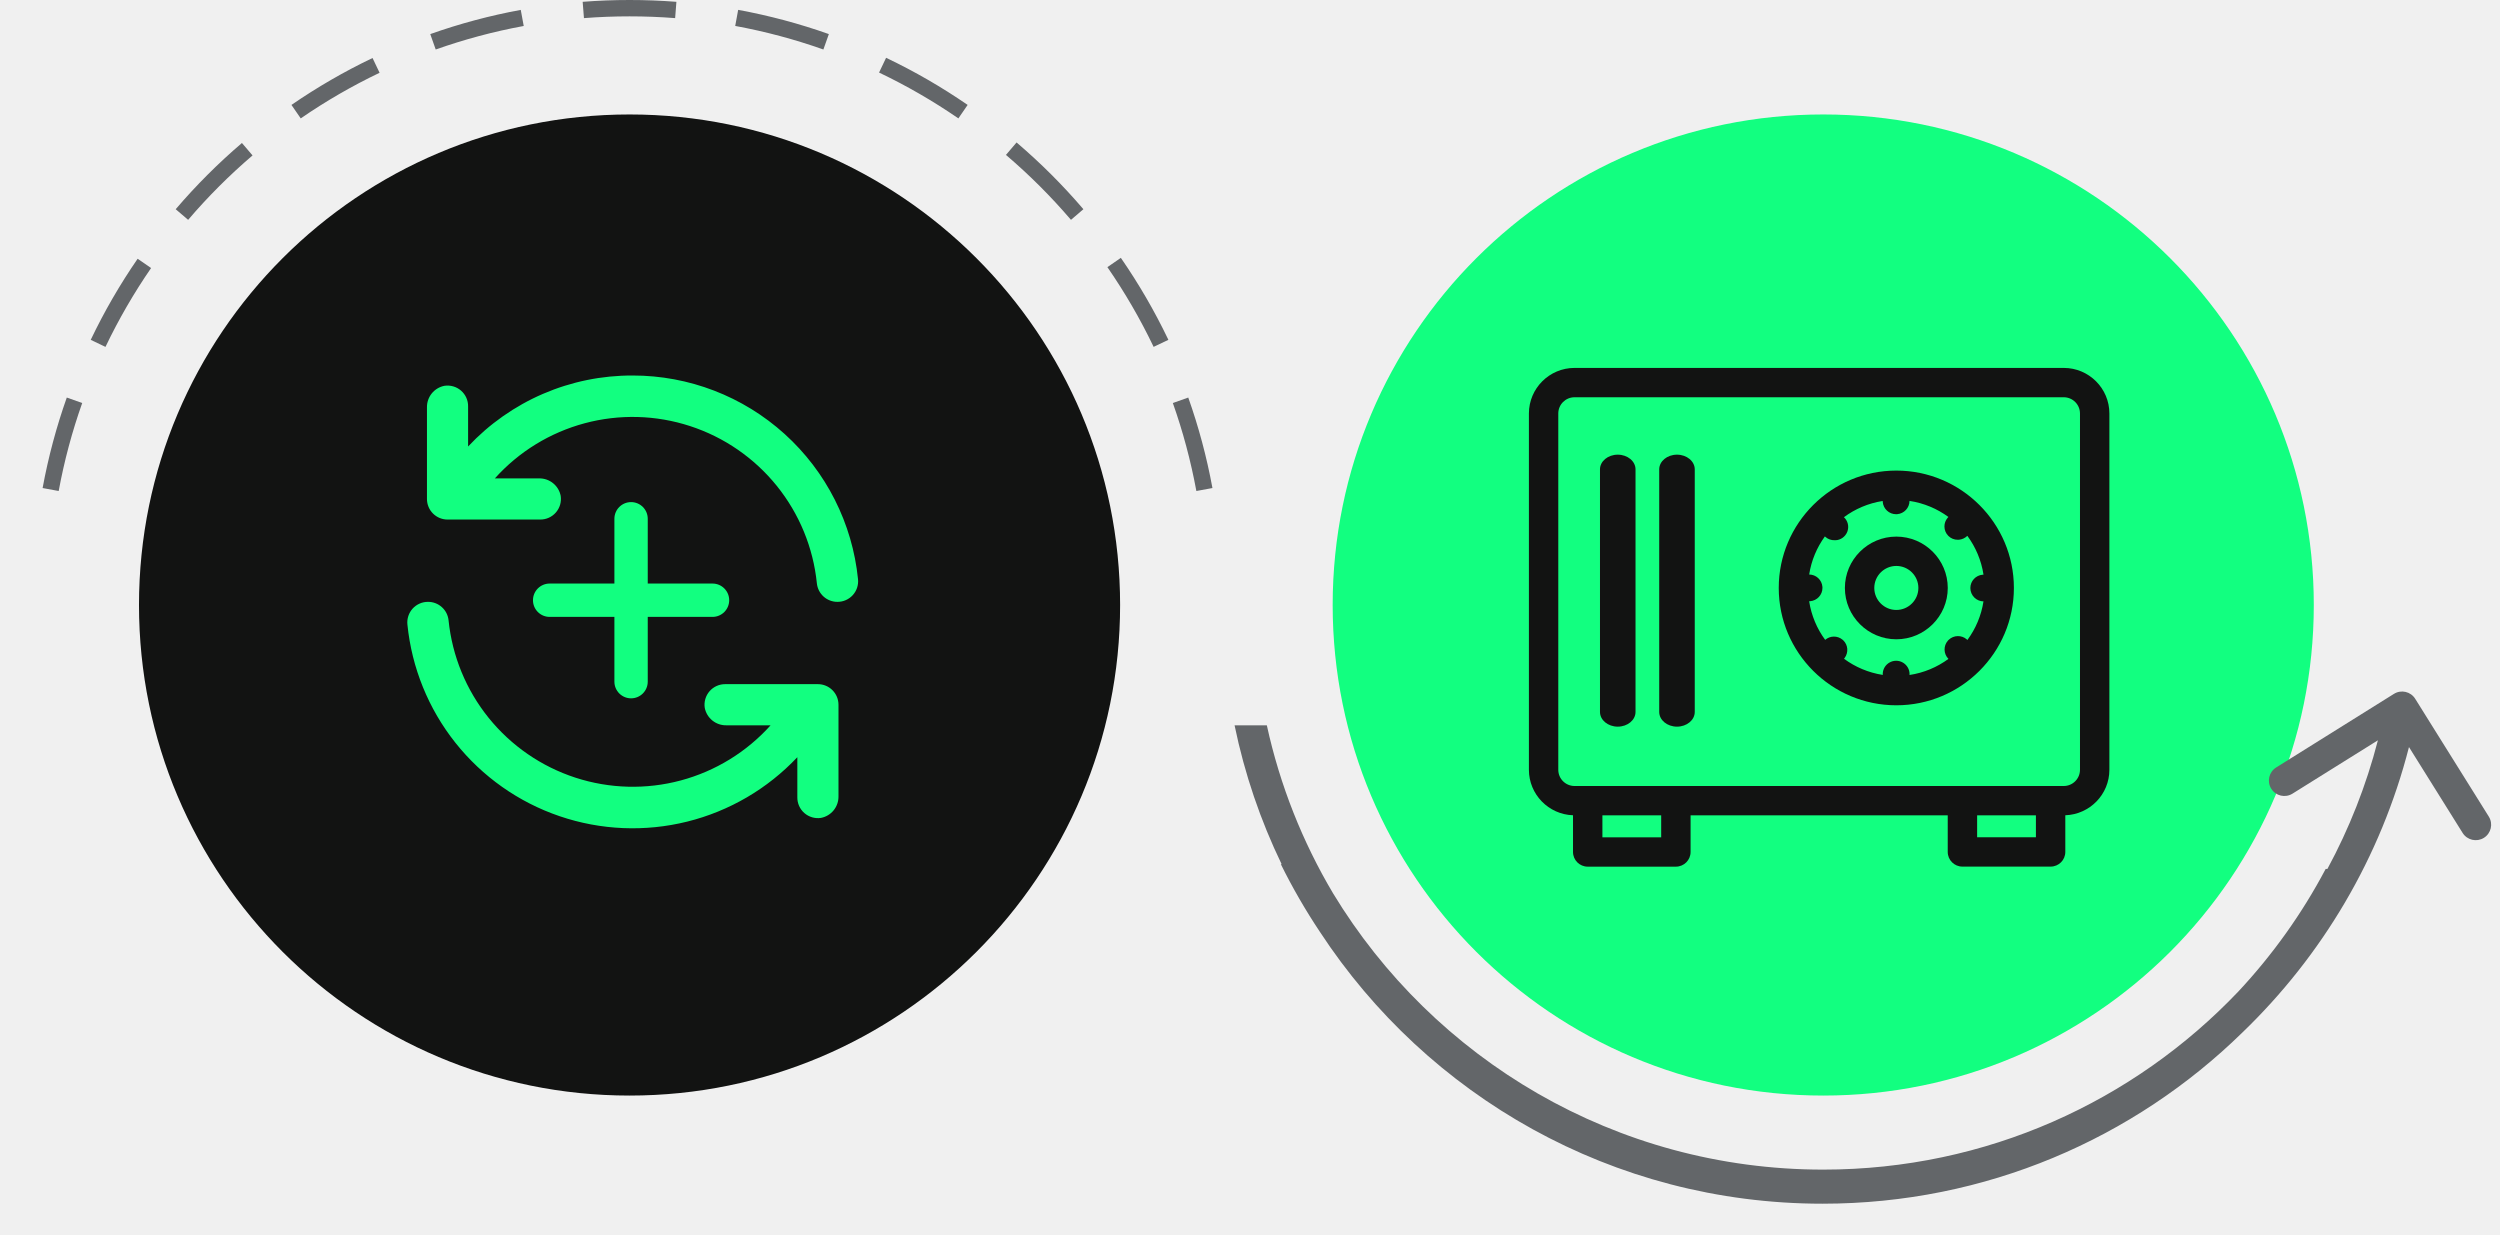
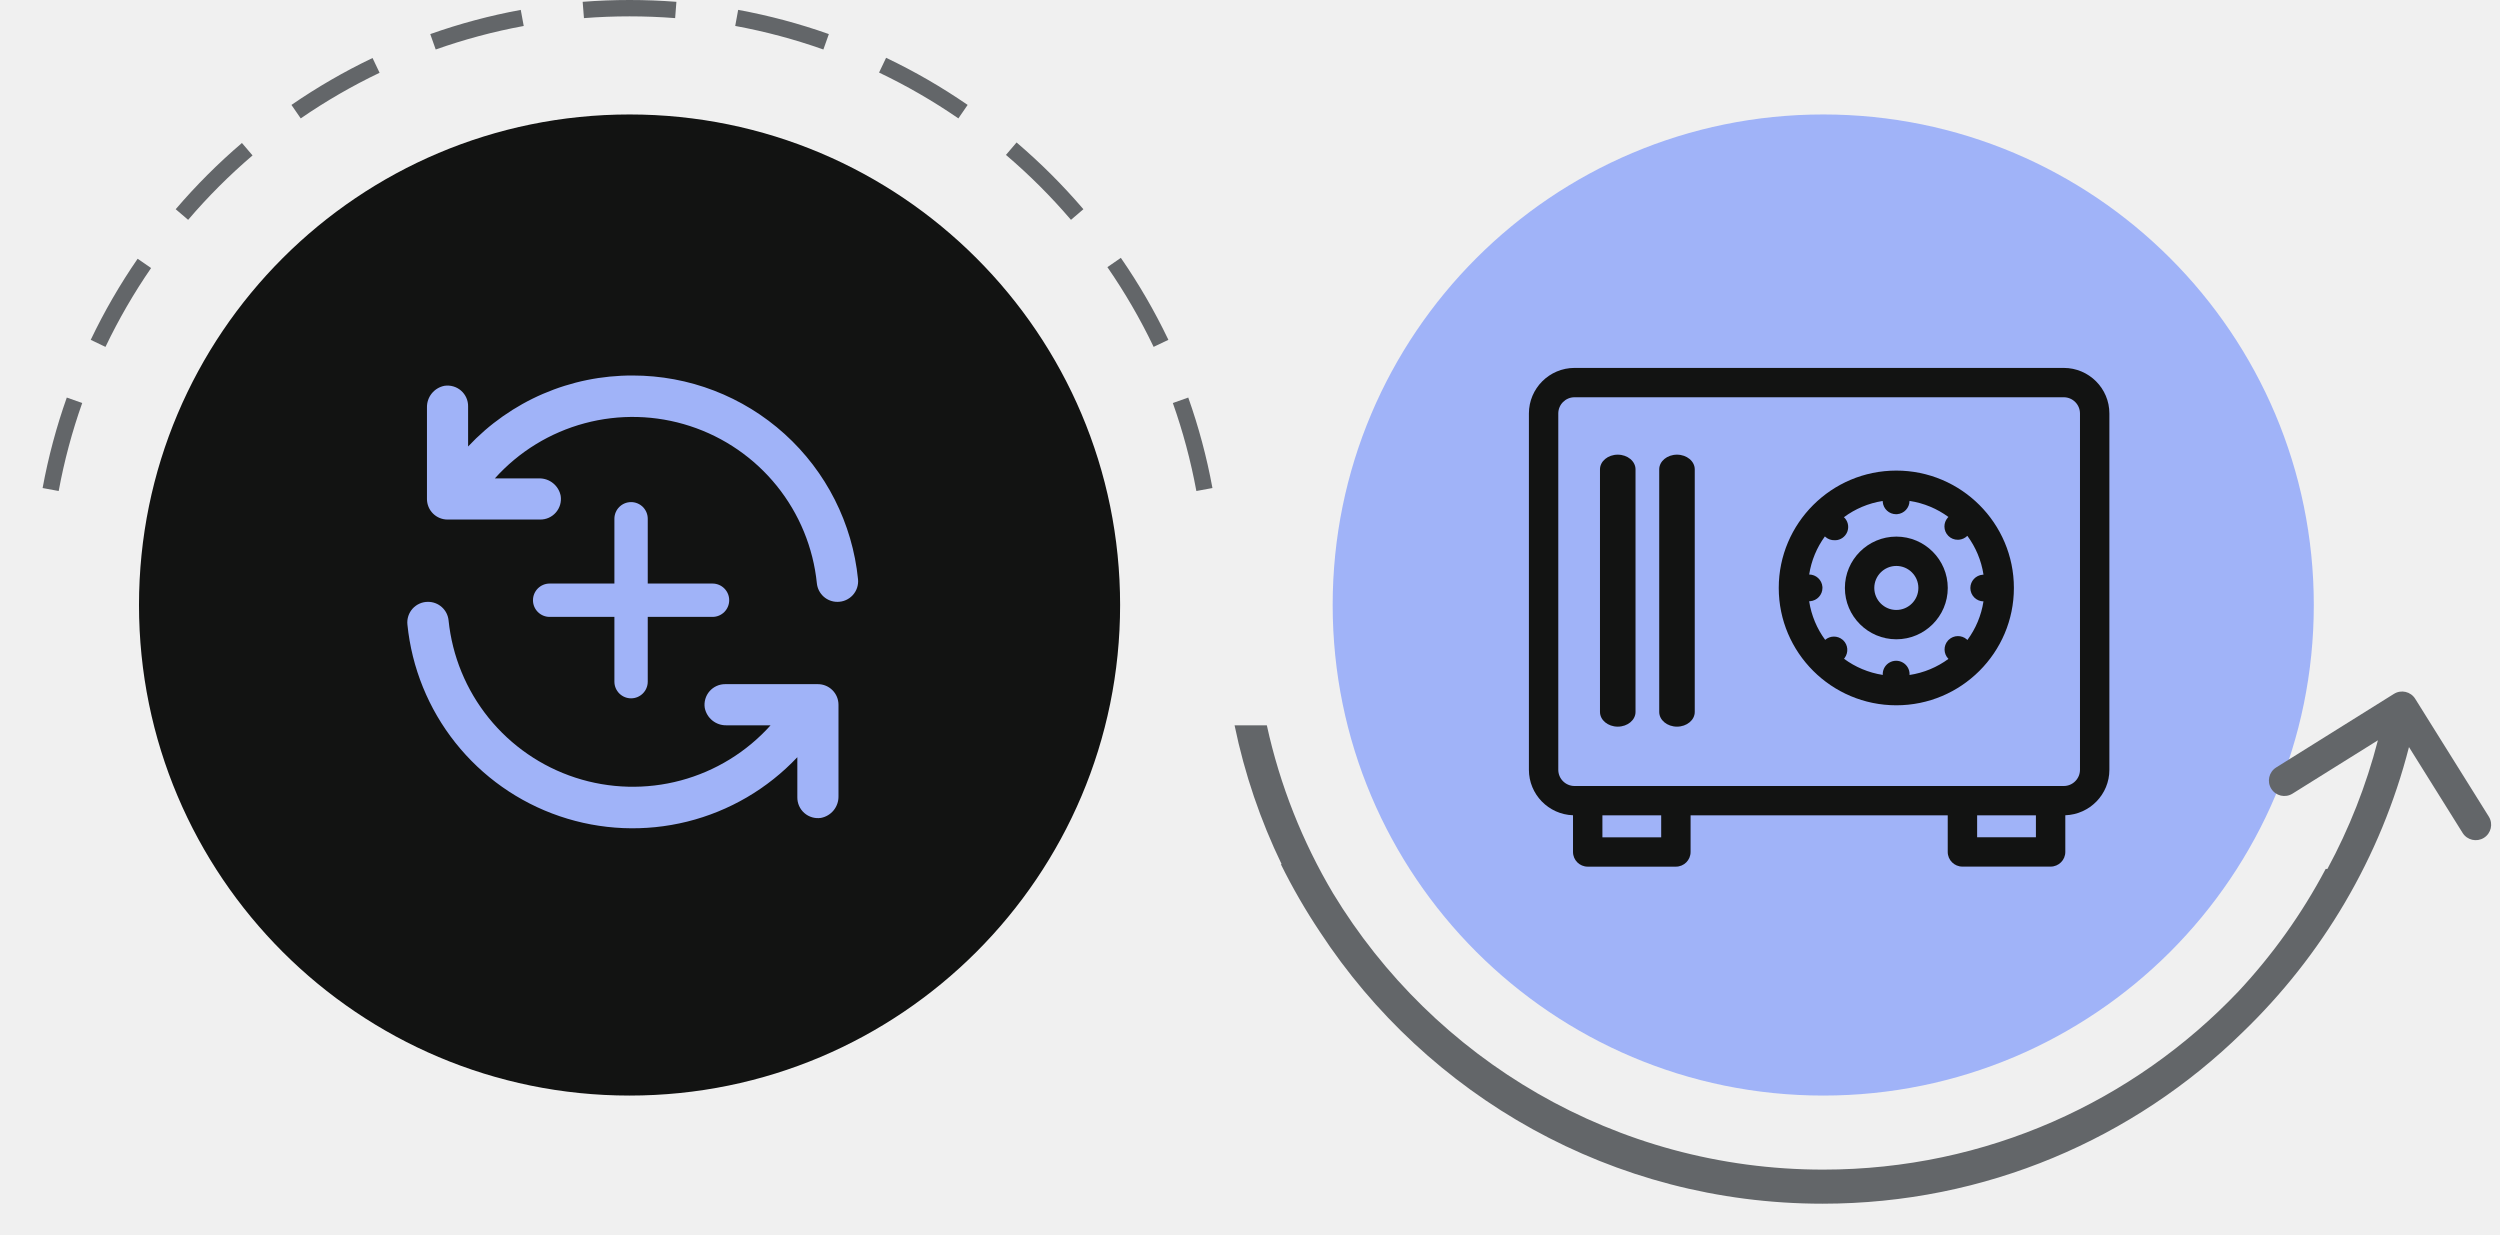
<svg xmlns="http://www.w3.org/2000/svg" width="162" height="80" viewBox="0 0 162 80" fill="none">
  <path fill-rule="evenodd" clip-rule="evenodd" d="M3.803 31.817L2.76 31.625L2.761 31.624C3.132 29.611 3.658 27.652 4.328 25.761L5.327 26.115C4.676 27.954 4.164 29.858 3.803 31.816L3.803 31.817ZM6.835 22.479L5.879 22.022C6.756 20.186 7.774 18.429 8.919 16.767L9.791 17.369C8.678 18.985 7.688 20.693 6.835 22.479ZM12.191 14.246L11.385 13.557C12.701 12.018 14.137 10.582 15.677 9.266L16.365 10.071C14.867 11.352 13.471 12.748 12.191 14.246ZM19.487 7.672L18.886 6.799C20.548 5.655 22.305 4.636 24.141 3.759L24.597 4.716C22.812 5.569 21.104 6.559 19.487 7.672ZM28.234 3.208L27.881 2.209C29.771 1.539 31.73 1.012 33.743 0.641L33.745 0.641L33.937 1.683L33.935 1.684C31.978 2.044 30.073 2.557 28.234 3.208ZM37.84 1.174L37.757 0.118L37.759 0.117C38.761 0.04 39.773 0 40.795 0C41.815 0 42.826 0.04 43.827 0.117L43.831 0.117L43.749 1.174L43.745 1.174C42.771 1.098 41.788 1.06 40.795 1.06C39.801 1.06 38.815 1.098 37.841 1.174L37.84 1.174ZM47.642 1.681L47.833 0.639L47.845 0.641C49.85 1.01 51.801 1.534 53.685 2.2L53.709 2.209L53.355 3.208L53.332 3.2C51.5 2.552 49.603 2.043 47.653 1.683L47.642 1.681ZM56.963 4.702L57.419 3.745L57.449 3.76C59.272 4.63 61.015 5.639 62.666 6.773L62.703 6.799L62.102 7.672L62.066 7.647C60.46 6.544 58.765 5.563 56.992 4.716L56.963 4.702ZM65.186 10.038L65.873 9.232L65.913 9.266C67.437 10.569 68.858 11.987 70.163 13.509L70.204 13.557L69.399 14.246L69.359 14.199C68.089 12.719 66.707 11.338 65.225 10.072L65.186 10.038ZM71.759 17.311L72.631 16.709L72.671 16.767C73.8 18.407 74.806 20.137 75.675 21.946L75.711 22.021L74.754 22.478L74.72 22.405C73.874 20.646 72.896 18.963 71.798 17.368L71.759 17.311ZM78.567 31.625L77.524 31.817L77.524 31.816C77.163 29.858 76.651 27.954 76 26.115L76.999 25.761C77.669 27.652 78.196 29.611 78.566 31.624L78.567 31.625Z" fill="#636669" />
  <g clip-path="url(#clip0_1413_55656)">
    <path fill-rule="evenodd" clip-rule="evenodd" d="M40.795 7.417C58.351 7.417 72.583 21.649 72.583 39.205C72.583 56.761 58.351 70.993 40.795 70.993C23.239 70.993 9.007 56.761 9.007 39.205C9.007 21.649 23.239 7.417 40.795 7.417Z" fill="#121312" />
    <g clip-path="url(#clip1_1413_55656)">
-       <path d="M41 24.333C39.001 24.325 37.023 24.73 35.187 25.521C33.352 26.313 31.7 27.474 30.333 28.933V26.333C30.336 26.14 30.296 25.949 30.217 25.772C30.137 25.596 30.021 25.439 29.875 25.312C29.729 25.185 29.558 25.092 29.372 25.038C29.186 24.984 28.991 24.971 28.8 25C28.477 25.063 28.186 25.238 27.978 25.494C27.771 25.75 27.661 26.071 27.667 26.4V32.333C27.667 32.687 27.807 33.026 28.057 33.276C28.307 33.526 28.646 33.667 29 33.667H35C35.193 33.669 35.385 33.629 35.561 33.55C35.737 33.471 35.895 33.354 36.021 33.208C36.148 33.062 36.242 32.891 36.296 32.705C36.349 32.52 36.362 32.325 36.333 32.133C36.271 31.81 36.096 31.519 35.84 31.312C35.584 31.104 35.263 30.994 34.933 31H32.067C33.62 29.27 35.642 28.029 37.887 27.427C40.132 26.825 42.503 26.888 44.713 27.608C46.923 28.328 48.877 29.675 50.336 31.484C51.795 33.293 52.698 35.488 52.933 37.8C52.967 38.13 53.122 38.436 53.368 38.658C53.615 38.88 53.935 39.002 54.267 39C54.454 39.001 54.639 38.963 54.81 38.887C54.981 38.812 55.134 38.702 55.26 38.564C55.386 38.425 55.481 38.262 55.54 38.085C55.598 37.907 55.619 37.719 55.6 37.533C55.236 33.914 53.541 30.56 50.843 28.121C48.145 25.681 44.637 24.332 41 24.333Z" fill="#12FF80" />
-       <path d="M53 44.333H47C46.807 44.331 46.615 44.371 46.439 44.45C46.263 44.529 46.106 44.646 45.979 44.792C45.852 44.938 45.759 45.109 45.705 45.295C45.651 45.48 45.638 45.676 45.667 45.867C45.73 46.19 45.904 46.481 46.16 46.688C46.416 46.896 46.737 47.006 47.067 47H49.934C48.381 48.73 46.359 49.971 44.114 50.573C41.869 51.175 39.497 51.112 37.287 50.392C35.077 49.672 33.124 48.325 31.664 46.516C30.205 44.707 29.303 42.512 29.067 40.2C29.034 39.87 28.879 39.564 28.632 39.342C28.386 39.12 28.065 38.998 27.734 39C27.547 38.999 27.362 39.037 27.191 39.113C27.019 39.188 26.866 39.298 26.74 39.436C26.615 39.575 26.519 39.738 26.461 39.915C26.402 40.093 26.381 40.281 26.4 40.467C26.68 43.266 27.759 45.926 29.509 48.129C31.259 50.331 33.605 51.985 36.268 52.891C38.931 53.798 41.799 53.919 44.529 53.241C47.26 52.563 49.737 51.114 51.667 49.067V51.667C51.665 51.86 51.705 52.051 51.784 52.228C51.863 52.404 51.979 52.561 52.125 52.688C52.271 52.815 52.443 52.908 52.628 52.962C52.814 53.016 53.009 53.029 53.2 53C53.524 52.937 53.815 52.763 54.022 52.507C54.229 52.25 54.34 51.929 54.334 51.6V45.667C54.334 45.313 54.193 44.974 53.943 44.724C53.693 44.474 53.354 44.333 53 44.333Z" fill="#12FF80" />
-       <path fill-rule="evenodd" clip-rule="evenodd" d="M46.171 37.814H41.974V33.617C41.974 33.02 41.491 32.536 40.894 32.536C40.297 32.536 39.813 33.02 39.813 33.617V37.814H35.617C35.02 37.814 34.537 38.298 34.537 38.895C34.537 39.491 35.02 39.975 35.617 39.975H39.813V44.172C39.813 44.768 40.297 45.252 40.894 45.252C41.491 45.252 41.974 44.768 41.974 44.172V39.975H46.171C46.768 39.975 47.252 39.491 47.252 38.895C47.252 38.298 46.768 37.814 46.171 37.814Z" fill="#12FF80" />
+       <path d="M41 24.333C39.001 24.325 37.023 24.73 35.187 25.521C33.352 26.313 31.7 27.474 30.333 28.933V26.333C30.336 26.14 30.296 25.949 30.217 25.772C30.137 25.596 30.021 25.439 29.875 25.312C29.729 25.185 29.558 25.092 29.372 25.038C29.186 24.984 28.991 24.971 28.8 25C28.477 25.063 28.186 25.238 27.978 25.494C27.771 25.75 27.661 26.071 27.667 26.4V32.333C27.667 32.687 27.807 33.026 28.057 33.276C28.307 33.526 28.646 33.667 29 33.667H35C35.193 33.669 35.385 33.629 35.561 33.55C35.737 33.471 35.895 33.354 36.021 33.208C36.148 33.062 36.242 32.891 36.296 32.705C36.349 32.52 36.362 32.325 36.333 32.133C36.271 31.81 36.096 31.519 35.84 31.312C35.584 31.104 35.263 30.994 34.933 31H32.067C33.62 29.27 35.642 28.029 37.887 27.427C40.132 26.825 42.503 26.888 44.713 27.608C46.923 28.328 48.877 29.675 50.336 31.484C51.795 33.293 52.698 35.488 52.933 37.8C52.967 38.13 53.122 38.436 53.368 38.658C53.615 38.88 53.935 39.002 54.267 39C54.454 39.001 54.639 38.963 54.81 38.887C54.981 38.812 55.134 38.702 55.26 38.564C55.386 38.425 55.481 38.262 55.54 38.085C55.598 37.907 55.619 37.719 55.6 37.533C55.236 33.914 53.541 30.56 50.843 28.121C48.145 25.681 44.637 24.332 41 24.333Z" fill="#a0b3f8" />
+       <path d="M53 44.333H47C46.807 44.331 46.615 44.371 46.439 44.45C46.263 44.529 46.106 44.646 45.979 44.792C45.852 44.938 45.759 45.109 45.705 45.295C45.651 45.48 45.638 45.676 45.667 45.867C45.73 46.19 45.904 46.481 46.16 46.688C46.416 46.896 46.737 47.006 47.067 47H49.934C48.381 48.73 46.359 49.971 44.114 50.573C41.869 51.175 39.497 51.112 37.287 50.392C35.077 49.672 33.124 48.325 31.664 46.516C30.205 44.707 29.303 42.512 29.067 40.2C29.034 39.87 28.879 39.564 28.632 39.342C28.386 39.12 28.065 38.998 27.734 39C27.547 38.999 27.362 39.037 27.191 39.113C27.019 39.188 26.866 39.298 26.74 39.436C26.615 39.575 26.519 39.738 26.461 39.915C26.402 40.093 26.381 40.281 26.4 40.467C26.68 43.266 27.759 45.926 29.509 48.129C31.259 50.331 33.605 51.985 36.268 52.891C38.931 53.798 41.799 53.919 44.529 53.241C47.26 52.563 49.737 51.114 51.667 49.067V51.667C51.665 51.86 51.705 52.051 51.784 52.228C51.863 52.404 51.979 52.561 52.125 52.688C52.271 52.815 52.443 52.908 52.628 52.962C52.814 53.016 53.009 53.029 53.2 53C53.524 52.937 53.815 52.763 54.022 52.507C54.229 52.25 54.34 51.929 54.334 51.6V45.667C54.334 45.313 54.193 44.974 53.943 44.724C53.693 44.474 53.354 44.333 53 44.333Z" fill="#a0b3f8" />
+       <path fill-rule="evenodd" clip-rule="evenodd" d="M46.171 37.814H41.974V33.617C41.974 33.02 41.491 32.536 40.894 32.536C40.297 32.536 39.813 33.02 39.813 33.617V37.814H35.617C35.02 37.814 34.537 38.298 34.537 38.895C34.537 39.491 35.02 39.975 35.617 39.975H39.813V44.172C39.813 44.768 40.297 45.252 40.894 45.252C41.491 45.252 41.974 44.768 41.974 44.172V39.975H46.171C46.768 39.975 47.252 39.491 47.252 38.895C47.252 38.298 46.768 37.814 46.171 37.814Z" fill="#a0b3f8" />
    </g>
  </g>
  <g clip-path="url(#clip2_1413_55656)">
-     <path fill-rule="evenodd" clip-rule="evenodd" d="M118.146 7.417C135.702 7.417 149.934 21.649 149.934 39.205C149.934 56.761 135.702 70.993 118.146 70.993C100.59 70.993 86.357 56.761 86.357 39.205C86.357 21.649 100.59 7.417 118.146 7.417Z" fill="#12FF80" />
+     <path fill-rule="evenodd" clip-rule="evenodd" d="M118.146 7.417C135.702 7.417 149.934 21.649 149.934 39.205C149.934 56.761 135.702 70.993 118.146 70.993C100.59 70.993 86.357 56.761 86.357 39.205C86.357 21.649 100.59 7.417 118.146 7.417Z" fill="#a0b3f8" />
    <g clip-path="url(#clip3_1413_55656)">
      <path fill-rule="evenodd" clip-rule="evenodd" d="M134.783 49.882C134.783 50.462 134.311 50.933 133.731 50.933H102.03C101.45 50.933 100.977 50.462 100.977 49.882V26.793C100.977 26.214 101.45 25.742 102.03 25.742H133.731C134.311 25.742 134.783 26.214 134.783 26.793V49.882ZM128.118 54.255H131.927V52.834H128.118V54.255ZM103.836 54.258H107.645V52.834H103.836V54.258ZM133.731 23.841H102.03C100.4 23.841 99.073 25.166 99.073 26.793V49.882C99.073 51.476 100.347 52.777 101.931 52.829V55.208C101.931 55.734 102.358 56.159 102.884 56.159H108.597C109.124 56.159 109.55 55.734 109.55 55.208V52.834H126.213V55.206C126.213 55.731 126.64 56.156 127.165 56.156H132.879C133.405 56.156 133.832 55.731 133.832 55.206V52.829C135.416 52.775 136.688 51.476 136.688 49.882V26.793C136.688 25.166 135.362 23.841 133.731 23.841Z" fill="#121312" />
      <path fill-rule="evenodd" clip-rule="evenodd" d="M122.882 30.494C127.082 30.494 130.5 33.906 130.5 38.099C130.5 42.292 127.082 45.703 122.882 45.703C118.681 45.703 115.263 42.292 115.263 38.099C115.263 33.906 118.681 30.494 122.882 30.494ZM123.736 32.459C123.735 32.909 123.385 33.282 122.938 33.318L122.867 33.321C122.412 33.321 122.038 32.971 122.002 32.526L121.999 32.463C121.069 32.608 120.212 32.977 119.487 33.514L119.471 33.5C119.728 33.726 119.825 34.081 119.723 34.404L119.699 34.472C119.569 34.789 119.264 34.997 118.94 35.007L118.87 35.006C118.663 35.01 118.463 34.938 118.306 34.807L118.254 34.758C117.733 35.475 117.375 36.316 117.235 37.228L117.227 37.228C117.682 37.228 118.056 37.578 118.092 38.023L118.095 38.095C118.095 38.549 117.744 38.922 117.298 38.958L117.233 38.961C117.375 39.886 117.739 40.74 118.271 41.463C118.596 41.183 119.07 41.183 119.393 41.45L119.452 41.503C119.755 41.804 119.791 42.276 119.537 42.63L119.492 42.688C120.217 43.223 121.074 43.591 122.004 43.735L122.005 43.761C121.978 43.459 122.111 43.167 122.351 42.989L122.414 42.947C122.693 42.774 123.046 42.774 123.326 42.947C123.584 43.106 123.738 43.386 123.739 43.669L123.736 43.739C124.67 43.599 125.531 43.232 126.26 42.696L126.249 42.685C125.936 42.359 125.929 41.851 126.221 41.517L126.276 41.46C126.603 41.148 127.111 41.141 127.443 41.429L127.487 41.472C128.02 40.749 128.387 39.896 128.529 38.97L128.547 38.971C128.068 38.971 127.679 38.583 127.679 38.104C127.679 37.65 128.03 37.277 128.476 37.241L128.531 37.238C128.389 36.307 128.021 35.449 127.484 34.722L127.478 34.727C127.336 34.866 127.151 34.952 126.957 34.972L126.874 34.977C126.64 34.981 126.415 34.89 126.253 34.726C126.09 34.564 125.999 34.344 125.999 34.115C125.999 33.911 126.071 33.715 126.201 33.561L126.258 33.5C125.529 32.965 124.669 32.599 123.736 32.459Z" fill="#121312" />
      <path fill-rule="evenodd" clip-rule="evenodd" d="M122.882 36.673C122.095 36.673 121.454 37.313 121.454 38.099C121.454 38.885 122.095 39.525 122.882 39.525C123.67 39.525 124.311 38.885 124.311 38.099C124.311 37.313 123.67 36.673 122.882 36.673ZM122.882 41.426C121.045 41.426 119.549 39.933 119.549 38.099C119.549 36.265 121.045 34.772 122.882 34.772C124.72 34.772 126.215 36.265 126.215 38.099C126.215 39.933 124.72 41.426 122.882 41.426Z" fill="#121312" />
      <path fill-rule="evenodd" clip-rule="evenodd" d="M104.83 47.087C104.195 47.087 103.679 46.66 103.679 46.134V30.415C103.679 29.889 104.195 29.462 104.83 29.462C105.466 29.462 105.982 29.889 105.982 30.415V46.134C105.982 46.66 105.466 47.087 104.83 47.087Z" fill="#121312" />
      <path fill-rule="evenodd" clip-rule="evenodd" d="M108.669 47.087C108.033 47.087 107.517 46.66 107.517 46.134V30.415C107.517 29.889 108.033 29.462 108.669 29.462C109.304 29.462 109.82 29.889 109.82 30.415V46.134C109.82 46.66 109.304 47.087 108.669 47.087Z" fill="#121312" />
    </g>
  </g>
  <path fill-rule="evenodd" clip-rule="evenodd" d="M161.274 52.914L156.505 45.281C156.212 44.813 155.595 44.67 155.127 44.963L147.495 49.732C147.026 50.025 146.884 50.642 147.177 51.11C147.469 51.579 148.086 51.721 148.554 51.428L154.088 47.971C153.331 50.907 152.224 53.702 150.814 56.309H150.703C149.17 59.208 147.261 61.878 145.041 64.254C138.28 71.361 128.73 75.791 118.146 75.791C104.678 75.791 92.886 68.619 86.381 57.885C84.406 54.558 82.941 50.894 82.091 47L80 47C80.651 50.157 81.684 53.173 83.049 56H82.999C83.75 57.521 84.597 58.986 85.532 60.387C92.479 70.994 104.471 78 118.1 78C128.689 78 138.29 73.77 145.304 66.909C150.467 61.941 154.271 55.571 156.102 48.41L159.578 53.974C159.871 54.442 160.488 54.584 160.956 54.292C161.425 53.999 161.567 53.382 161.274 52.914Z" fill="#636669" />
  <defs>
    <clipPath id="clip0_1413_55656">
      <rect width="63.576" height="63.576" fill="white" transform="translate(9.00659 7.41724)" />
    </clipPath>
    <clipPath id="clip1_1413_55656">
      <rect width="32" height="32" fill="white" transform="translate(25 23)" />
    </clipPath>
    <clipPath id="clip2_1413_55656">
      <rect width="63.576" height="63.576" fill="white" transform="translate(86.3574 7.41724)" />
    </clipPath>
    <clipPath id="clip3_1413_55656">
      <rect width="37.616" height="32.318" fill="white" transform="translate(99.073 23.8411)" />
    </clipPath>
  </defs>
</svg>
